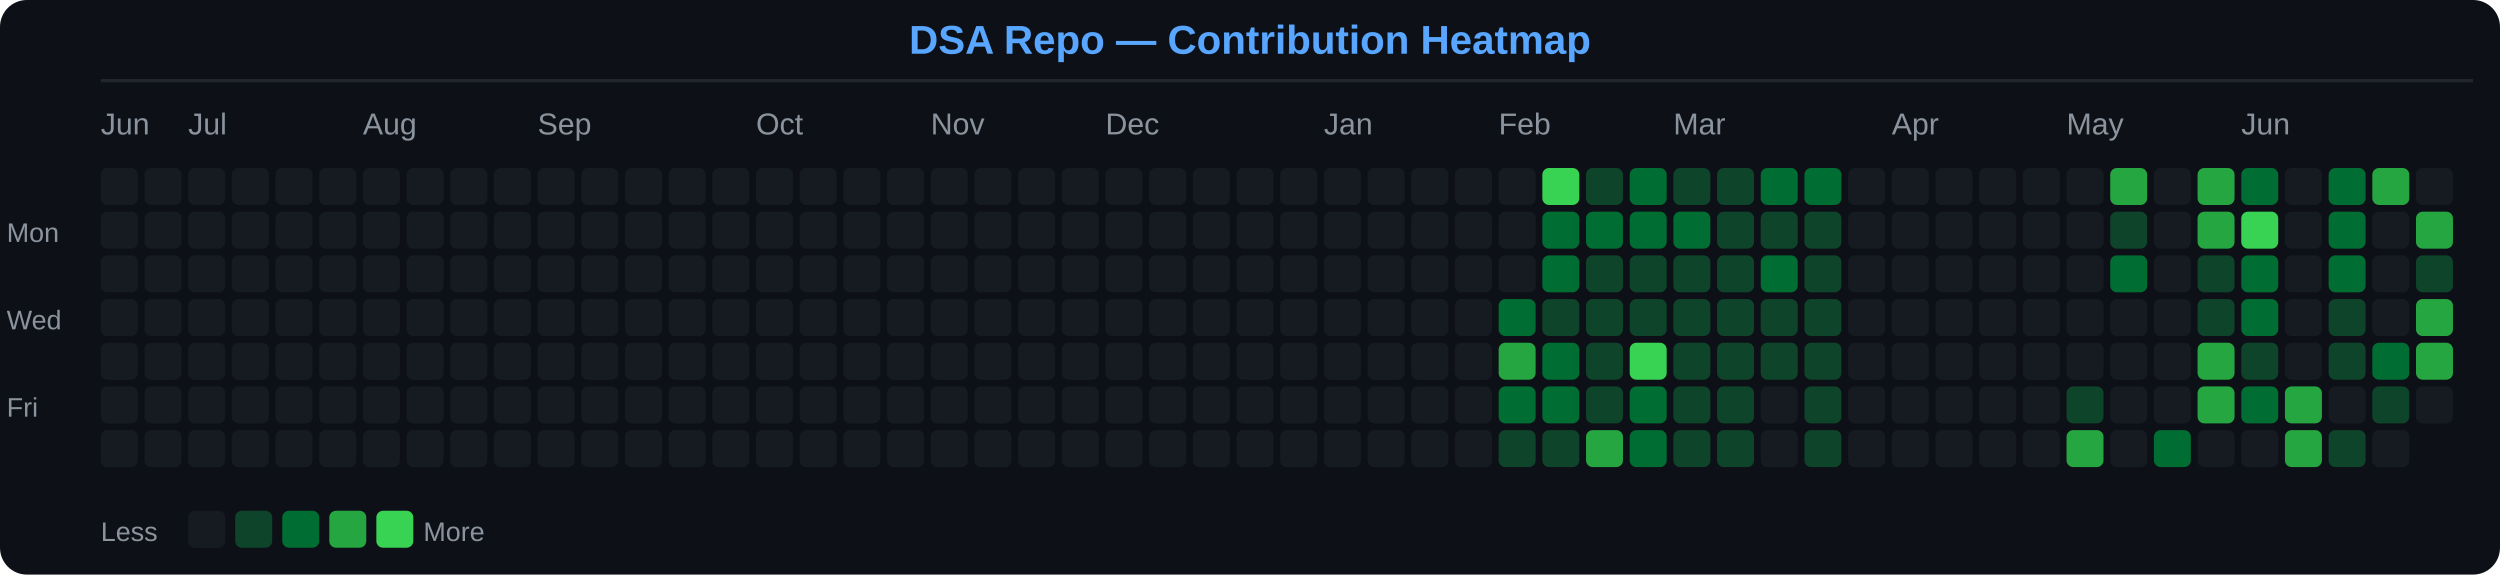
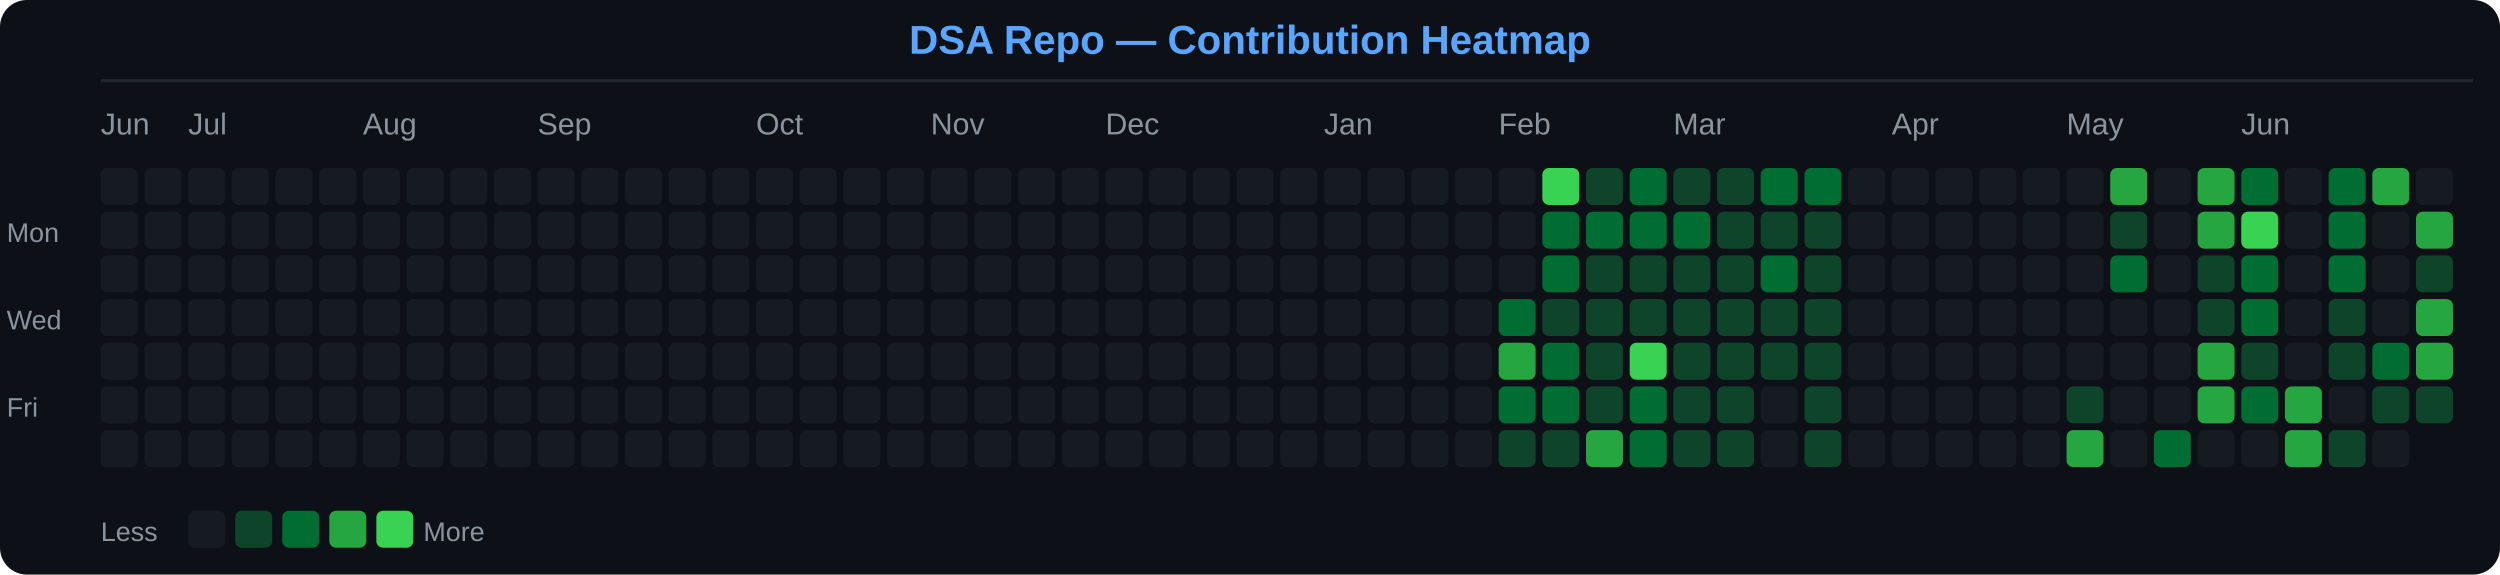
<svg xmlns="http://www.w3.org/2000/svg" width="744" height="171" viewBox="0 0 744 171">
  <rect width="744" height="171" fill="#0d1117" rx="8" />
  <text x="372" y="16" fill="#58a6ff" font-family="Arial,sans-serif" font-size="12" text-anchor="middle" font-weight="bold">DSA Repo — Contribution Heatmap</text>
  <line x1="30" y1="24" x2="736" y2="24" stroke="#21262d" stroke-width="1" />
  <text x="2" y="72" fill="#8b949e" font-family="Arial,sans-serif" font-size="8">Mon</text>
  <text x="2" y="98" fill="#8b949e" font-family="Arial,sans-serif" font-size="8">Wed</text>
  <text x="2" y="124" fill="#8b949e" font-family="Arial,sans-serif" font-size="8">Fri</text>
  <text x="30" y="40" fill="#8b949e" font-family="Arial,sans-serif" font-size="9">Jun</text>
  <rect x="30" y="50" width="11" height="11" rx="2" fill="#161b22" />
  <rect x="30" y="63" width="11" height="11" rx="2" fill="#161b22" />
  <rect x="30" y="76" width="11" height="11" rx="2" fill="#161b22" />
  <rect x="30" y="89" width="11" height="11" rx="2" fill="#161b22" />
  <rect x="30" y="102" width="11" height="11" rx="2" fill="#161b22" />
  <rect x="30" y="115" width="11" height="11" rx="2" fill="#161b22" />
  <rect x="30" y="128" width="11" height="11" rx="2" fill="#161b22" />
  <rect x="43" y="50" width="11" height="11" rx="2" fill="#161b22" />
  <rect x="43" y="63" width="11" height="11" rx="2" fill="#161b22" />
  <rect x="43" y="76" width="11" height="11" rx="2" fill="#161b22" />
  <rect x="43" y="89" width="11" height="11" rx="2" fill="#161b22" />
  <rect x="43" y="102" width="11" height="11" rx="2" fill="#161b22" />
  <rect x="43" y="115" width="11" height="11" rx="2" fill="#161b22" />
  <rect x="43" y="128" width="11" height="11" rx="2" fill="#161b22" />
  <text x="56" y="40" fill="#8b949e" font-family="Arial,sans-serif" font-size="9">Jul</text>
  <rect x="56" y="50" width="11" height="11" rx="2" fill="#161b22" />
  <rect x="56" y="63" width="11" height="11" rx="2" fill="#161b22" />
  <rect x="56" y="76" width="11" height="11" rx="2" fill="#161b22" />
  <rect x="56" y="89" width="11" height="11" rx="2" fill="#161b22" />
  <rect x="56" y="102" width="11" height="11" rx="2" fill="#161b22" />
  <rect x="56" y="115" width="11" height="11" rx="2" fill="#161b22" />
  <rect x="56" y="128" width="11" height="11" rx="2" fill="#161b22" />
  <rect x="69" y="50" width="11" height="11" rx="2" fill="#161b22" />
  <rect x="69" y="63" width="11" height="11" rx="2" fill="#161b22" />
  <rect x="69" y="76" width="11" height="11" rx="2" fill="#161b22" />
  <rect x="69" y="89" width="11" height="11" rx="2" fill="#161b22" />
  <rect x="69" y="102" width="11" height="11" rx="2" fill="#161b22" />
  <rect x="69" y="115" width="11" height="11" rx="2" fill="#161b22" />
  <rect x="69" y="128" width="11" height="11" rx="2" fill="#161b22" />
  <rect x="82" y="50" width="11" height="11" rx="2" fill="#161b22" />
  <rect x="82" y="63" width="11" height="11" rx="2" fill="#161b22" />
  <rect x="82" y="76" width="11" height="11" rx="2" fill="#161b22" />
  <rect x="82" y="89" width="11" height="11" rx="2" fill="#161b22" />
  <rect x="82" y="102" width="11" height="11" rx="2" fill="#161b22" />
  <rect x="82" y="115" width="11" height="11" rx="2" fill="#161b22" />
  <rect x="82" y="128" width="11" height="11" rx="2" fill="#161b22" />
  <rect x="95" y="50" width="11" height="11" rx="2" fill="#161b22" />
  <rect x="95" y="63" width="11" height="11" rx="2" fill="#161b22" />
  <rect x="95" y="76" width="11" height="11" rx="2" fill="#161b22" />
  <rect x="95" y="89" width="11" height="11" rx="2" fill="#161b22" />
  <rect x="95" y="102" width="11" height="11" rx="2" fill="#161b22" />
  <rect x="95" y="115" width="11" height="11" rx="2" fill="#161b22" />
  <rect x="95" y="128" width="11" height="11" rx="2" fill="#161b22" />
  <text x="108" y="40" fill="#8b949e" font-family="Arial,sans-serif" font-size="9">Aug</text>
  <rect x="108" y="50" width="11" height="11" rx="2" fill="#161b22" />
  <rect x="108" y="63" width="11" height="11" rx="2" fill="#161b22" />
  <rect x="108" y="76" width="11" height="11" rx="2" fill="#161b22" />
  <rect x="108" y="89" width="11" height="11" rx="2" fill="#161b22" />
  <rect x="108" y="102" width="11" height="11" rx="2" fill="#161b22" />
  <rect x="108" y="115" width="11" height="11" rx="2" fill="#161b22" />
  <rect x="108" y="128" width="11" height="11" rx="2" fill="#161b22" />
  <rect x="121" y="50" width="11" height="11" rx="2" fill="#161b22" />
  <rect x="121" y="63" width="11" height="11" rx="2" fill="#161b22" />
  <rect x="121" y="76" width="11" height="11" rx="2" fill="#161b22" />
  <rect x="121" y="89" width="11" height="11" rx="2" fill="#161b22" />
  <rect x="121" y="102" width="11" height="11" rx="2" fill="#161b22" />
  <rect x="121" y="115" width="11" height="11" rx="2" fill="#161b22" />
  <rect x="121" y="128" width="11" height="11" rx="2" fill="#161b22" />
  <rect x="134" y="50" width="11" height="11" rx="2" fill="#161b22" />
  <rect x="134" y="63" width="11" height="11" rx="2" fill="#161b22" />
  <rect x="134" y="76" width="11" height="11" rx="2" fill="#161b22" />
  <rect x="134" y="89" width="11" height="11" rx="2" fill="#161b22" />
  <rect x="134" y="102" width="11" height="11" rx="2" fill="#161b22" />
  <rect x="134" y="115" width="11" height="11" rx="2" fill="#161b22" />
  <rect x="134" y="128" width="11" height="11" rx="2" fill="#161b22" />
  <rect x="147" y="50" width="11" height="11" rx="2" fill="#161b22" />
  <rect x="147" y="63" width="11" height="11" rx="2" fill="#161b22" />
  <rect x="147" y="76" width="11" height="11" rx="2" fill="#161b22" />
  <rect x="147" y="89" width="11" height="11" rx="2" fill="#161b22" />
  <rect x="147" y="102" width="11" height="11" rx="2" fill="#161b22" />
  <rect x="147" y="115" width="11" height="11" rx="2" fill="#161b22" />
  <rect x="147" y="128" width="11" height="11" rx="2" fill="#161b22" />
  <text x="160" y="40" fill="#8b949e" font-family="Arial,sans-serif" font-size="9">Sep</text>
  <rect x="160" y="50" width="11" height="11" rx="2" fill="#161b22" />
  <rect x="160" y="63" width="11" height="11" rx="2" fill="#161b22" />
  <rect x="160" y="76" width="11" height="11" rx="2" fill="#161b22" />
  <rect x="160" y="89" width="11" height="11" rx="2" fill="#161b22" />
  <rect x="160" y="102" width="11" height="11" rx="2" fill="#161b22" />
  <rect x="160" y="115" width="11" height="11" rx="2" fill="#161b22" />
  <rect x="160" y="128" width="11" height="11" rx="2" fill="#161b22" />
  <rect x="173" y="50" width="11" height="11" rx="2" fill="#161b22" />
  <rect x="173" y="63" width="11" height="11" rx="2" fill="#161b22" />
  <rect x="173" y="76" width="11" height="11" rx="2" fill="#161b22" />
  <rect x="173" y="89" width="11" height="11" rx="2" fill="#161b22" />
  <rect x="173" y="102" width="11" height="11" rx="2" fill="#161b22" />
  <rect x="173" y="115" width="11" height="11" rx="2" fill="#161b22" />
  <rect x="173" y="128" width="11" height="11" rx="2" fill="#161b22" />
  <rect x="186" y="50" width="11" height="11" rx="2" fill="#161b22" />
  <rect x="186" y="63" width="11" height="11" rx="2" fill="#161b22" />
  <rect x="186" y="76" width="11" height="11" rx="2" fill="#161b22" />
  <rect x="186" y="89" width="11" height="11" rx="2" fill="#161b22" />
  <rect x="186" y="102" width="11" height="11" rx="2" fill="#161b22" />
  <rect x="186" y="115" width="11" height="11" rx="2" fill="#161b22" />
  <rect x="186" y="128" width="11" height="11" rx="2" fill="#161b22" />
  <rect x="199" y="50" width="11" height="11" rx="2" fill="#161b22" />
  <rect x="199" y="63" width="11" height="11" rx="2" fill="#161b22" />
  <rect x="199" y="76" width="11" height="11" rx="2" fill="#161b22" />
  <rect x="199" y="89" width="11" height="11" rx="2" fill="#161b22" />
  <rect x="199" y="102" width="11" height="11" rx="2" fill="#161b22" />
  <rect x="199" y="115" width="11" height="11" rx="2" fill="#161b22" />
  <rect x="199" y="128" width="11" height="11" rx="2" fill="#161b22" />
  <rect x="212" y="50" width="11" height="11" rx="2" fill="#161b22" />
  <rect x="212" y="63" width="11" height="11" rx="2" fill="#161b22" />
  <rect x="212" y="76" width="11" height="11" rx="2" fill="#161b22" />
  <rect x="212" y="89" width="11" height="11" rx="2" fill="#161b22" />
  <rect x="212" y="102" width="11" height="11" rx="2" fill="#161b22" />
  <rect x="212" y="115" width="11" height="11" rx="2" fill="#161b22" />
  <rect x="212" y="128" width="11" height="11" rx="2" fill="#161b22" />
  <text x="225" y="40" fill="#8b949e" font-family="Arial,sans-serif" font-size="9">Oct</text>
  <rect x="225" y="50" width="11" height="11" rx="2" fill="#161b22" />
  <rect x="225" y="63" width="11" height="11" rx="2" fill="#161b22" />
  <rect x="225" y="76" width="11" height="11" rx="2" fill="#161b22" />
  <rect x="225" y="89" width="11" height="11" rx="2" fill="#161b22" />
  <rect x="225" y="102" width="11" height="11" rx="2" fill="#161b22" />
  <rect x="225" y="115" width="11" height="11" rx="2" fill="#161b22" />
  <rect x="225" y="128" width="11" height="11" rx="2" fill="#161b22" />
  <rect x="238" y="50" width="11" height="11" rx="2" fill="#161b22" />
  <rect x="238" y="63" width="11" height="11" rx="2" fill="#161b22" />
  <rect x="238" y="76" width="11" height="11" rx="2" fill="#161b22" />
  <rect x="238" y="89" width="11" height="11" rx="2" fill="#161b22" />
  <rect x="238" y="102" width="11" height="11" rx="2" fill="#161b22" />
  <rect x="238" y="115" width="11" height="11" rx="2" fill="#161b22" />
  <rect x="238" y="128" width="11" height="11" rx="2" fill="#161b22" />
  <rect x="251" y="50" width="11" height="11" rx="2" fill="#161b22" />
  <rect x="251" y="63" width="11" height="11" rx="2" fill="#161b22" />
  <rect x="251" y="76" width="11" height="11" rx="2" fill="#161b22" />
  <rect x="251" y="89" width="11" height="11" rx="2" fill="#161b22" />
  <rect x="251" y="102" width="11" height="11" rx="2" fill="#161b22" />
  <rect x="251" y="115" width="11" height="11" rx="2" fill="#161b22" />
  <rect x="251" y="128" width="11" height="11" rx="2" fill="#161b22" />
  <rect x="264" y="50" width="11" height="11" rx="2" fill="#161b22" />
  <rect x="264" y="63" width="11" height="11" rx="2" fill="#161b22" />
  <rect x="264" y="76" width="11" height="11" rx="2" fill="#161b22" />
  <rect x="264" y="89" width="11" height="11" rx="2" fill="#161b22" />
  <rect x="264" y="102" width="11" height="11" rx="2" fill="#161b22" />
  <rect x="264" y="115" width="11" height="11" rx="2" fill="#161b22" />
  <rect x="264" y="128" width="11" height="11" rx="2" fill="#161b22" />
  <text x="277" y="40" fill="#8b949e" font-family="Arial,sans-serif" font-size="9">Nov</text>
  <rect x="277" y="50" width="11" height="11" rx="2" fill="#161b22" />
  <rect x="277" y="63" width="11" height="11" rx="2" fill="#161b22" />
  <rect x="277" y="76" width="11" height="11" rx="2" fill="#161b22" />
  <rect x="277" y="89" width="11" height="11" rx="2" fill="#161b22" />
  <rect x="277" y="102" width="11" height="11" rx="2" fill="#161b22" />
  <rect x="277" y="115" width="11" height="11" rx="2" fill="#161b22" />
  <rect x="277" y="128" width="11" height="11" rx="2" fill="#161b22" />
  <rect x="290" y="50" width="11" height="11" rx="2" fill="#161b22" />
  <rect x="290" y="63" width="11" height="11" rx="2" fill="#161b22" />
  <rect x="290" y="76" width="11" height="11" rx="2" fill="#161b22" />
  <rect x="290" y="89" width="11" height="11" rx="2" fill="#161b22" />
  <rect x="290" y="102" width="11" height="11" rx="2" fill="#161b22" />
  <rect x="290" y="115" width="11" height="11" rx="2" fill="#161b22" />
  <rect x="290" y="128" width="11" height="11" rx="2" fill="#161b22" />
  <rect x="303" y="50" width="11" height="11" rx="2" fill="#161b22" />
  <rect x="303" y="63" width="11" height="11" rx="2" fill="#161b22" />
  <rect x="303" y="76" width="11" height="11" rx="2" fill="#161b22" />
  <rect x="303" y="89" width="11" height="11" rx="2" fill="#161b22" />
  <rect x="303" y="102" width="11" height="11" rx="2" fill="#161b22" />
  <rect x="303" y="115" width="11" height="11" rx="2" fill="#161b22" />
  <rect x="303" y="128" width="11" height="11" rx="2" fill="#161b22" />
  <rect x="316" y="50" width="11" height="11" rx="2" fill="#161b22" />
  <rect x="316" y="63" width="11" height="11" rx="2" fill="#161b22" />
  <rect x="316" y="76" width="11" height="11" rx="2" fill="#161b22" />
  <rect x="316" y="89" width="11" height="11" rx="2" fill="#161b22" />
  <rect x="316" y="102" width="11" height="11" rx="2" fill="#161b22" />
  <rect x="316" y="115" width="11" height="11" rx="2" fill="#161b22" />
  <rect x="316" y="128" width="11" height="11" rx="2" fill="#161b22" />
  <text x="329" y="40" fill="#8b949e" font-family="Arial,sans-serif" font-size="9">Dec</text>
  <rect x="329" y="50" width="11" height="11" rx="2" fill="#161b22" />
  <rect x="329" y="63" width="11" height="11" rx="2" fill="#161b22" />
  <rect x="329" y="76" width="11" height="11" rx="2" fill="#161b22" />
  <rect x="329" y="89" width="11" height="11" rx="2" fill="#161b22" />
  <rect x="329" y="102" width="11" height="11" rx="2" fill="#161b22" />
  <rect x="329" y="115" width="11" height="11" rx="2" fill="#161b22" />
  <rect x="329" y="128" width="11" height="11" rx="2" fill="#161b22" />
  <rect x="342" y="50" width="11" height="11" rx="2" fill="#161b22" />
  <rect x="342" y="63" width="11" height="11" rx="2" fill="#161b22" />
  <rect x="342" y="76" width="11" height="11" rx="2" fill="#161b22" />
  <rect x="342" y="89" width="11" height="11" rx="2" fill="#161b22" />
  <rect x="342" y="102" width="11" height="11" rx="2" fill="#161b22" />
  <rect x="342" y="115" width="11" height="11" rx="2" fill="#161b22" />
  <rect x="342" y="128" width="11" height="11" rx="2" fill="#161b22" />
  <rect x="355" y="50" width="11" height="11" rx="2" fill="#161b22" />
  <rect x="355" y="63" width="11" height="11" rx="2" fill="#161b22" />
  <rect x="355" y="76" width="11" height="11" rx="2" fill="#161b22" />
  <rect x="355" y="89" width="11" height="11" rx="2" fill="#161b22" />
  <rect x="355" y="102" width="11" height="11" rx="2" fill="#161b22" />
  <rect x="355" y="115" width="11" height="11" rx="2" fill="#161b22" />
  <rect x="355" y="128" width="11" height="11" rx="2" fill="#161b22" />
  <rect x="368" y="50" width="11" height="11" rx="2" fill="#161b22" />
  <rect x="368" y="63" width="11" height="11" rx="2" fill="#161b22" />
  <rect x="368" y="76" width="11" height="11" rx="2" fill="#161b22" />
  <rect x="368" y="89" width="11" height="11" rx="2" fill="#161b22" />
  <rect x="368" y="102" width="11" height="11" rx="2" fill="#161b22" />
  <rect x="368" y="115" width="11" height="11" rx="2" fill="#161b22" />
  <rect x="368" y="128" width="11" height="11" rx="2" fill="#161b22" />
  <rect x="381" y="50" width="11" height="11" rx="2" fill="#161b22" />
  <rect x="381" y="63" width="11" height="11" rx="2" fill="#161b22" />
  <rect x="381" y="76" width="11" height="11" rx="2" fill="#161b22" />
  <rect x="381" y="89" width="11" height="11" rx="2" fill="#161b22" />
  <rect x="381" y="102" width="11" height="11" rx="2" fill="#161b22" />
  <rect x="381" y="115" width="11" height="11" rx="2" fill="#161b22" />
  <rect x="381" y="128" width="11" height="11" rx="2" fill="#161b22" />
  <text x="394" y="40" fill="#8b949e" font-family="Arial,sans-serif" font-size="9">Jan</text>
  <rect x="394" y="50" width="11" height="11" rx="2" fill="#161b22" />
  <rect x="394" y="63" width="11" height="11" rx="2" fill="#161b22" />
  <rect x="394" y="76" width="11" height="11" rx="2" fill="#161b22" />
  <rect x="394" y="89" width="11" height="11" rx="2" fill="#161b22" />
  <rect x="394" y="102" width="11" height="11" rx="2" fill="#161b22" />
  <rect x="394" y="115" width="11" height="11" rx="2" fill="#161b22" />
  <rect x="394" y="128" width="11" height="11" rx="2" fill="#161b22" />
  <rect x="407" y="50" width="11" height="11" rx="2" fill="#161b22" />
  <rect x="407" y="63" width="11" height="11" rx="2" fill="#161b22" />
  <rect x="407" y="76" width="11" height="11" rx="2" fill="#161b22" />
  <rect x="407" y="89" width="11" height="11" rx="2" fill="#161b22" />
  <rect x="407" y="102" width="11" height="11" rx="2" fill="#161b22" />
  <rect x="407" y="115" width="11" height="11" rx="2" fill="#161b22" />
  <rect x="407" y="128" width="11" height="11" rx="2" fill="#161b22" />
  <rect x="420" y="50" width="11" height="11" rx="2" fill="#161b22" />
  <rect x="420" y="63" width="11" height="11" rx="2" fill="#161b22" />
  <rect x="420" y="76" width="11" height="11" rx="2" fill="#161b22" />
  <rect x="420" y="89" width="11" height="11" rx="2" fill="#161b22" />
  <rect x="420" y="102" width="11" height="11" rx="2" fill="#161b22" />
  <rect x="420" y="115" width="11" height="11" rx="2" fill="#161b22" />
  <rect x="420" y="128" width="11" height="11" rx="2" fill="#161b22" />
  <rect x="433" y="50" width="11" height="11" rx="2" fill="#161b22" />
  <rect x="433" y="63" width="11" height="11" rx="2" fill="#161b22" />
  <rect x="433" y="76" width="11" height="11" rx="2" fill="#161b22" />
  <rect x="433" y="89" width="11" height="11" rx="2" fill="#161b22" />
  <rect x="433" y="102" width="11" height="11" rx="2" fill="#161b22" />
  <rect x="433" y="115" width="11" height="11" rx="2" fill="#161b22" />
  <rect x="433" y="128" width="11" height="11" rx="2" fill="#161b22" />
  <text x="446" y="40" fill="#8b949e" font-family="Arial,sans-serif" font-size="9">Feb</text>
  <rect x="446" y="50" width="11" height="11" rx="2" fill="#161b22" />
  <rect x="446" y="63" width="11" height="11" rx="2" fill="#161b22" />
  <rect x="446" y="76" width="11" height="11" rx="2" fill="#161b22" />
  <rect x="446" y="89" width="11" height="11" rx="2" fill="#006d32" />
  <rect x="446" y="102" width="11" height="11" rx="2" fill="#26a641" />
  <rect x="446" y="115" width="11" height="11" rx="2" fill="#006d32" />
  <rect x="446" y="128" width="11" height="11" rx="2" fill="#0e4429" />
  <rect x="459" y="50" width="11" height="11" rx="2" fill="#39d353" />
  <rect x="459" y="63" width="11" height="11" rx="2" fill="#006d32" />
  <rect x="459" y="76" width="11" height="11" rx="2" fill="#006d32" />
  <rect x="459" y="89" width="11" height="11" rx="2" fill="#0e4429" />
  <rect x="459" y="102" width="11" height="11" rx="2" fill="#006d32" />
  <rect x="459" y="115" width="11" height="11" rx="2" fill="#006d32" />
  <rect x="459" y="128" width="11" height="11" rx="2" fill="#0e4429" />
  <rect x="472" y="50" width="11" height="11" rx="2" fill="#0e4429" />
  <rect x="472" y="63" width="11" height="11" rx="2" fill="#006d32" />
  <rect x="472" y="76" width="11" height="11" rx="2" fill="#0e4429" />
  <rect x="472" y="89" width="11" height="11" rx="2" fill="#0e4429" />
  <rect x="472" y="102" width="11" height="11" rx="2" fill="#0e4429" />
  <rect x="472" y="115" width="11" height="11" rx="2" fill="#0e4429" />
  <rect x="472" y="128" width="11" height="11" rx="2" fill="#26a641" />
  <rect x="485" y="50" width="11" height="11" rx="2" fill="#006d32" />
  <rect x="485" y="63" width="11" height="11" rx="2" fill="#006d32" />
  <rect x="485" y="76" width="11" height="11" rx="2" fill="#0e4429" />
  <rect x="485" y="89" width="11" height="11" rx="2" fill="#0e4429" />
  <rect x="485" y="102" width="11" height="11" rx="2" fill="#39d353" />
  <rect x="485" y="115" width="11" height="11" rx="2" fill="#006d32" />
  <rect x="485" y="128" width="11" height="11" rx="2" fill="#006d32" />
  <text x="498" y="40" fill="#8b949e" font-family="Arial,sans-serif" font-size="9">Mar</text>
  <rect x="498" y="50" width="11" height="11" rx="2" fill="#0e4429" />
  <rect x="498" y="63" width="11" height="11" rx="2" fill="#006d32" />
  <rect x="498" y="76" width="11" height="11" rx="2" fill="#0e4429" />
  <rect x="498" y="89" width="11" height="11" rx="2" fill="#0e4429" />
  <rect x="498" y="102" width="11" height="11" rx="2" fill="#0e4429" />
  <rect x="498" y="115" width="11" height="11" rx="2" fill="#0e4429" />
  <rect x="498" y="128" width="11" height="11" rx="2" fill="#0e4429" />
  <rect x="511" y="50" width="11" height="11" rx="2" fill="#0e4429" />
  <rect x="511" y="63" width="11" height="11" rx="2" fill="#0e4429" />
  <rect x="511" y="76" width="11" height="11" rx="2" fill="#0e4429" />
  <rect x="511" y="89" width="11" height="11" rx="2" fill="#0e4429" />
  <rect x="511" y="102" width="11" height="11" rx="2" fill="#0e4429" />
  <rect x="511" y="115" width="11" height="11" rx="2" fill="#0e4429" />
  <rect x="511" y="128" width="11" height="11" rx="2" fill="#0e4429" />
  <rect x="524" y="50" width="11" height="11" rx="2" fill="#006d32" />
  <rect x="524" y="63" width="11" height="11" rx="2" fill="#0e4429" />
  <rect x="524" y="76" width="11" height="11" rx="2" fill="#006d32" />
  <rect x="524" y="89" width="11" height="11" rx="2" fill="#0e4429" />
  <rect x="524" y="102" width="11" height="11" rx="2" fill="#0e4429" />
  <rect x="524" y="115" width="11" height="11" rx="2" fill="#161b22" />
  <rect x="524" y="128" width="11" height="11" rx="2" fill="#161b22" />
  <rect x="537" y="50" width="11" height="11" rx="2" fill="#006d32" />
  <rect x="537" y="63" width="11" height="11" rx="2" fill="#0e4429" />
  <rect x="537" y="76" width="11" height="11" rx="2" fill="#0e4429" />
  <rect x="537" y="89" width="11" height="11" rx="2" fill="#0e4429" />
  <rect x="537" y="102" width="11" height="11" rx="2" fill="#0e4429" />
  <rect x="537" y="115" width="11" height="11" rx="2" fill="#0e4429" />
  <rect x="537" y="128" width="11" height="11" rx="2" fill="#0e4429" />
  <rect x="550" y="50" width="11" height="11" rx="2" fill="#161b22" />
  <rect x="550" y="63" width="11" height="11" rx="2" fill="#161b22" />
  <rect x="550" y="76" width="11" height="11" rx="2" fill="#161b22" />
  <rect x="550" y="89" width="11" height="11" rx="2" fill="#161b22" />
  <rect x="550" y="102" width="11" height="11" rx="2" fill="#161b22" />
  <rect x="550" y="115" width="11" height="11" rx="2" fill="#161b22" />
  <rect x="550" y="128" width="11" height="11" rx="2" fill="#161b22" />
  <text x="563" y="40" fill="#8b949e" font-family="Arial,sans-serif" font-size="9">Apr</text>
  <rect x="563" y="50" width="11" height="11" rx="2" fill="#161b22" />
  <rect x="563" y="63" width="11" height="11" rx="2" fill="#161b22" />
  <rect x="563" y="76" width="11" height="11" rx="2" fill="#161b22" />
  <rect x="563" y="89" width="11" height="11" rx="2" fill="#161b22" />
  <rect x="563" y="102" width="11" height="11" rx="2" fill="#161b22" />
  <rect x="563" y="115" width="11" height="11" rx="2" fill="#161b22" />
  <rect x="563" y="128" width="11" height="11" rx="2" fill="#161b22" />
  <rect x="576" y="50" width="11" height="11" rx="2" fill="#161b22" />
  <rect x="576" y="63" width="11" height="11" rx="2" fill="#161b22" />
  <rect x="576" y="76" width="11" height="11" rx="2" fill="#161b22" />
  <rect x="576" y="89" width="11" height="11" rx="2" fill="#161b22" />
  <rect x="576" y="102" width="11" height="11" rx="2" fill="#161b22" />
  <rect x="576" y="115" width="11" height="11" rx="2" fill="#161b22" />
  <rect x="576" y="128" width="11" height="11" rx="2" fill="#161b22" />
  <rect x="589" y="50" width="11" height="11" rx="2" fill="#161b22" />
  <rect x="589" y="63" width="11" height="11" rx="2" fill="#161b22" />
  <rect x="589" y="76" width="11" height="11" rx="2" fill="#161b22" />
  <rect x="589" y="89" width="11" height="11" rx="2" fill="#161b22" />
  <rect x="589" y="102" width="11" height="11" rx="2" fill="#161b22" />
  <rect x="589" y="115" width="11" height="11" rx="2" fill="#161b22" />
  <rect x="589" y="128" width="11" height="11" rx="2" fill="#161b22" />
  <rect x="602" y="50" width="11" height="11" rx="2" fill="#161b22" />
  <rect x="602" y="63" width="11" height="11" rx="2" fill="#161b22" />
  <rect x="602" y="76" width="11" height="11" rx="2" fill="#161b22" />
  <rect x="602" y="89" width="11" height="11" rx="2" fill="#161b22" />
  <rect x="602" y="102" width="11" height="11" rx="2" fill="#161b22" />
  <rect x="602" y="115" width="11" height="11" rx="2" fill="#161b22" />
  <rect x="602" y="128" width="11" height="11" rx="2" fill="#161b22" />
  <text x="615" y="40" fill="#8b949e" font-family="Arial,sans-serif" font-size="9">May</text>
  <rect x="615" y="50" width="11" height="11" rx="2" fill="#161b22" />
  <rect x="615" y="63" width="11" height="11" rx="2" fill="#161b22" />
  <rect x="615" y="76" width="11" height="11" rx="2" fill="#161b22" />
  <rect x="615" y="89" width="11" height="11" rx="2" fill="#161b22" />
  <rect x="615" y="102" width="11" height="11" rx="2" fill="#161b22" />
  <rect x="615" y="115" width="11" height="11" rx="2" fill="#0e4429" />
  <rect x="615" y="128" width="11" height="11" rx="2" fill="#26a641" />
  <rect x="628" y="50" width="11" height="11" rx="2" fill="#26a641" />
  <rect x="628" y="63" width="11" height="11" rx="2" fill="#0e4429" />
  <rect x="628" y="76" width="11" height="11" rx="2" fill="#006d32" />
  <rect x="628" y="89" width="11" height="11" rx="2" fill="#161b22" />
  <rect x="628" y="102" width="11" height="11" rx="2" fill="#161b22" />
  <rect x="628" y="115" width="11" height="11" rx="2" fill="#161b22" />
  <rect x="628" y="128" width="11" height="11" rx="2" fill="#161b22" />
  <rect x="641" y="50" width="11" height="11" rx="2" fill="#161b22" />
  <rect x="641" y="63" width="11" height="11" rx="2" fill="#161b22" />
  <rect x="641" y="76" width="11" height="11" rx="2" fill="#161b22" />
  <rect x="641" y="89" width="11" height="11" rx="2" fill="#161b22" />
  <rect x="641" y="102" width="11" height="11" rx="2" fill="#161b22" />
  <rect x="641" y="115" width="11" height="11" rx="2" fill="#161b22" />
  <rect x="641" y="128" width="11" height="11" rx="2" fill="#006d32" />
  <rect x="654" y="50" width="11" height="11" rx="2" fill="#26a641" />
  <rect x="654" y="63" width="11" height="11" rx="2" fill="#26a641" />
  <rect x="654" y="76" width="11" height="11" rx="2" fill="#0e4429" />
  <rect x="654" y="89" width="11" height="11" rx="2" fill="#0e4429" />
  <rect x="654" y="102" width="11" height="11" rx="2" fill="#26a641" />
  <rect x="654" y="115" width="11" height="11" rx="2" fill="#26a641" />
  <rect x="654" y="128" width="11" height="11" rx="2" fill="#161b22" />
  <text x="667" y="40" fill="#8b949e" font-family="Arial,sans-serif" font-size="9">Jun</text>
  <rect x="667" y="50" width="11" height="11" rx="2" fill="#006d32" />
  <rect x="667" y="63" width="11" height="11" rx="2" fill="#39d353" />
  <rect x="667" y="76" width="11" height="11" rx="2" fill="#006d32" />
  <rect x="667" y="89" width="11" height="11" rx="2" fill="#006d32" />
  <rect x="667" y="102" width="11" height="11" rx="2" fill="#0e4429" />
  <rect x="667" y="115" width="11" height="11" rx="2" fill="#006d32" />
  <rect x="667" y="128" width="11" height="11" rx="2" fill="#161b22" />
  <rect x="680" y="50" width="11" height="11" rx="2" fill="#161b22" />
  <rect x="680" y="63" width="11" height="11" rx="2" fill="#161b22" />
  <rect x="680" y="76" width="11" height="11" rx="2" fill="#161b22" />
  <rect x="680" y="89" width="11" height="11" rx="2" fill="#161b22" />
  <rect x="680" y="102" width="11" height="11" rx="2" fill="#161b22" />
  <rect x="680" y="115" width="11" height="11" rx="2" fill="#26a641" />
  <rect x="680" y="128" width="11" height="11" rx="2" fill="#26a641" />
  <rect x="693" y="50" width="11" height="11" rx="2" fill="#006d32" />
  <rect x="693" y="63" width="11" height="11" rx="2" fill="#006d32" />
  <rect x="693" y="76" width="11" height="11" rx="2" fill="#006d32" />
  <rect x="693" y="89" width="11" height="11" rx="2" fill="#0e4429" />
  <rect x="693" y="102" width="11" height="11" rx="2" fill="#0e4429" />
  <rect x="693" y="115" width="11" height="11" rx="2" fill="#161b22" />
  <rect x="693" y="128" width="11" height="11" rx="2" fill="#0e4429" />
  <rect x="706" y="50" width="11" height="11" rx="2" fill="#26a641" />
  <rect x="706" y="63" width="11" height="11" rx="2" fill="#161b22" />
  <rect x="706" y="76" width="11" height="11" rx="2" fill="#161b22" />
  <rect x="706" y="89" width="11" height="11" rx="2" fill="#161b22" />
  <rect x="706" y="102" width="11" height="11" rx="2" fill="#006d32" />
  <rect x="706" y="115" width="11" height="11" rx="2" fill="#0e4429" />
  <rect x="706" y="128" width="11" height="11" rx="2" fill="#161b22" />
  <rect x="719" y="50" width="11" height="11" rx="2" fill="#161b22" />
  <rect x="719" y="63" width="11" height="11" rx="2" fill="#26a641" />
  <rect x="719" y="76" width="11" height="11" rx="2" fill="#0e4429" />
  <rect x="719" y="89" width="11" height="11" rx="2" fill="#26a641" />
  <rect x="719" y="102" width="11" height="11" rx="2" fill="#26a641" />
-   <rect x="719" y="115" width="11" height="11" rx="2" fill="#161b22" />
+   <rect x="719" y="115" width="11" height="11" rx="2" fill="#0e4429" />
  <text x="30" y="161" fill="#8b949e" font-family="Arial,sans-serif" font-size="8">Less</text>
  <rect x="56" y="152" width="11" height="11" rx="2" fill="#161b22" />
  <rect x="70" y="152" width="11" height="11" rx="2" fill="#0e4429" />
  <rect x="84" y="152" width="11" height="11" rx="2" fill="#006d32" />
  <rect x="98" y="152" width="11" height="11" rx="2" fill="#26a641" />
  <rect x="112" y="152" width="11" height="11" rx="2" fill="#39d353" />
  <text x="126" y="161" fill="#8b949e" font-family="Arial,sans-serif" font-size="8">More</text>
</svg>
